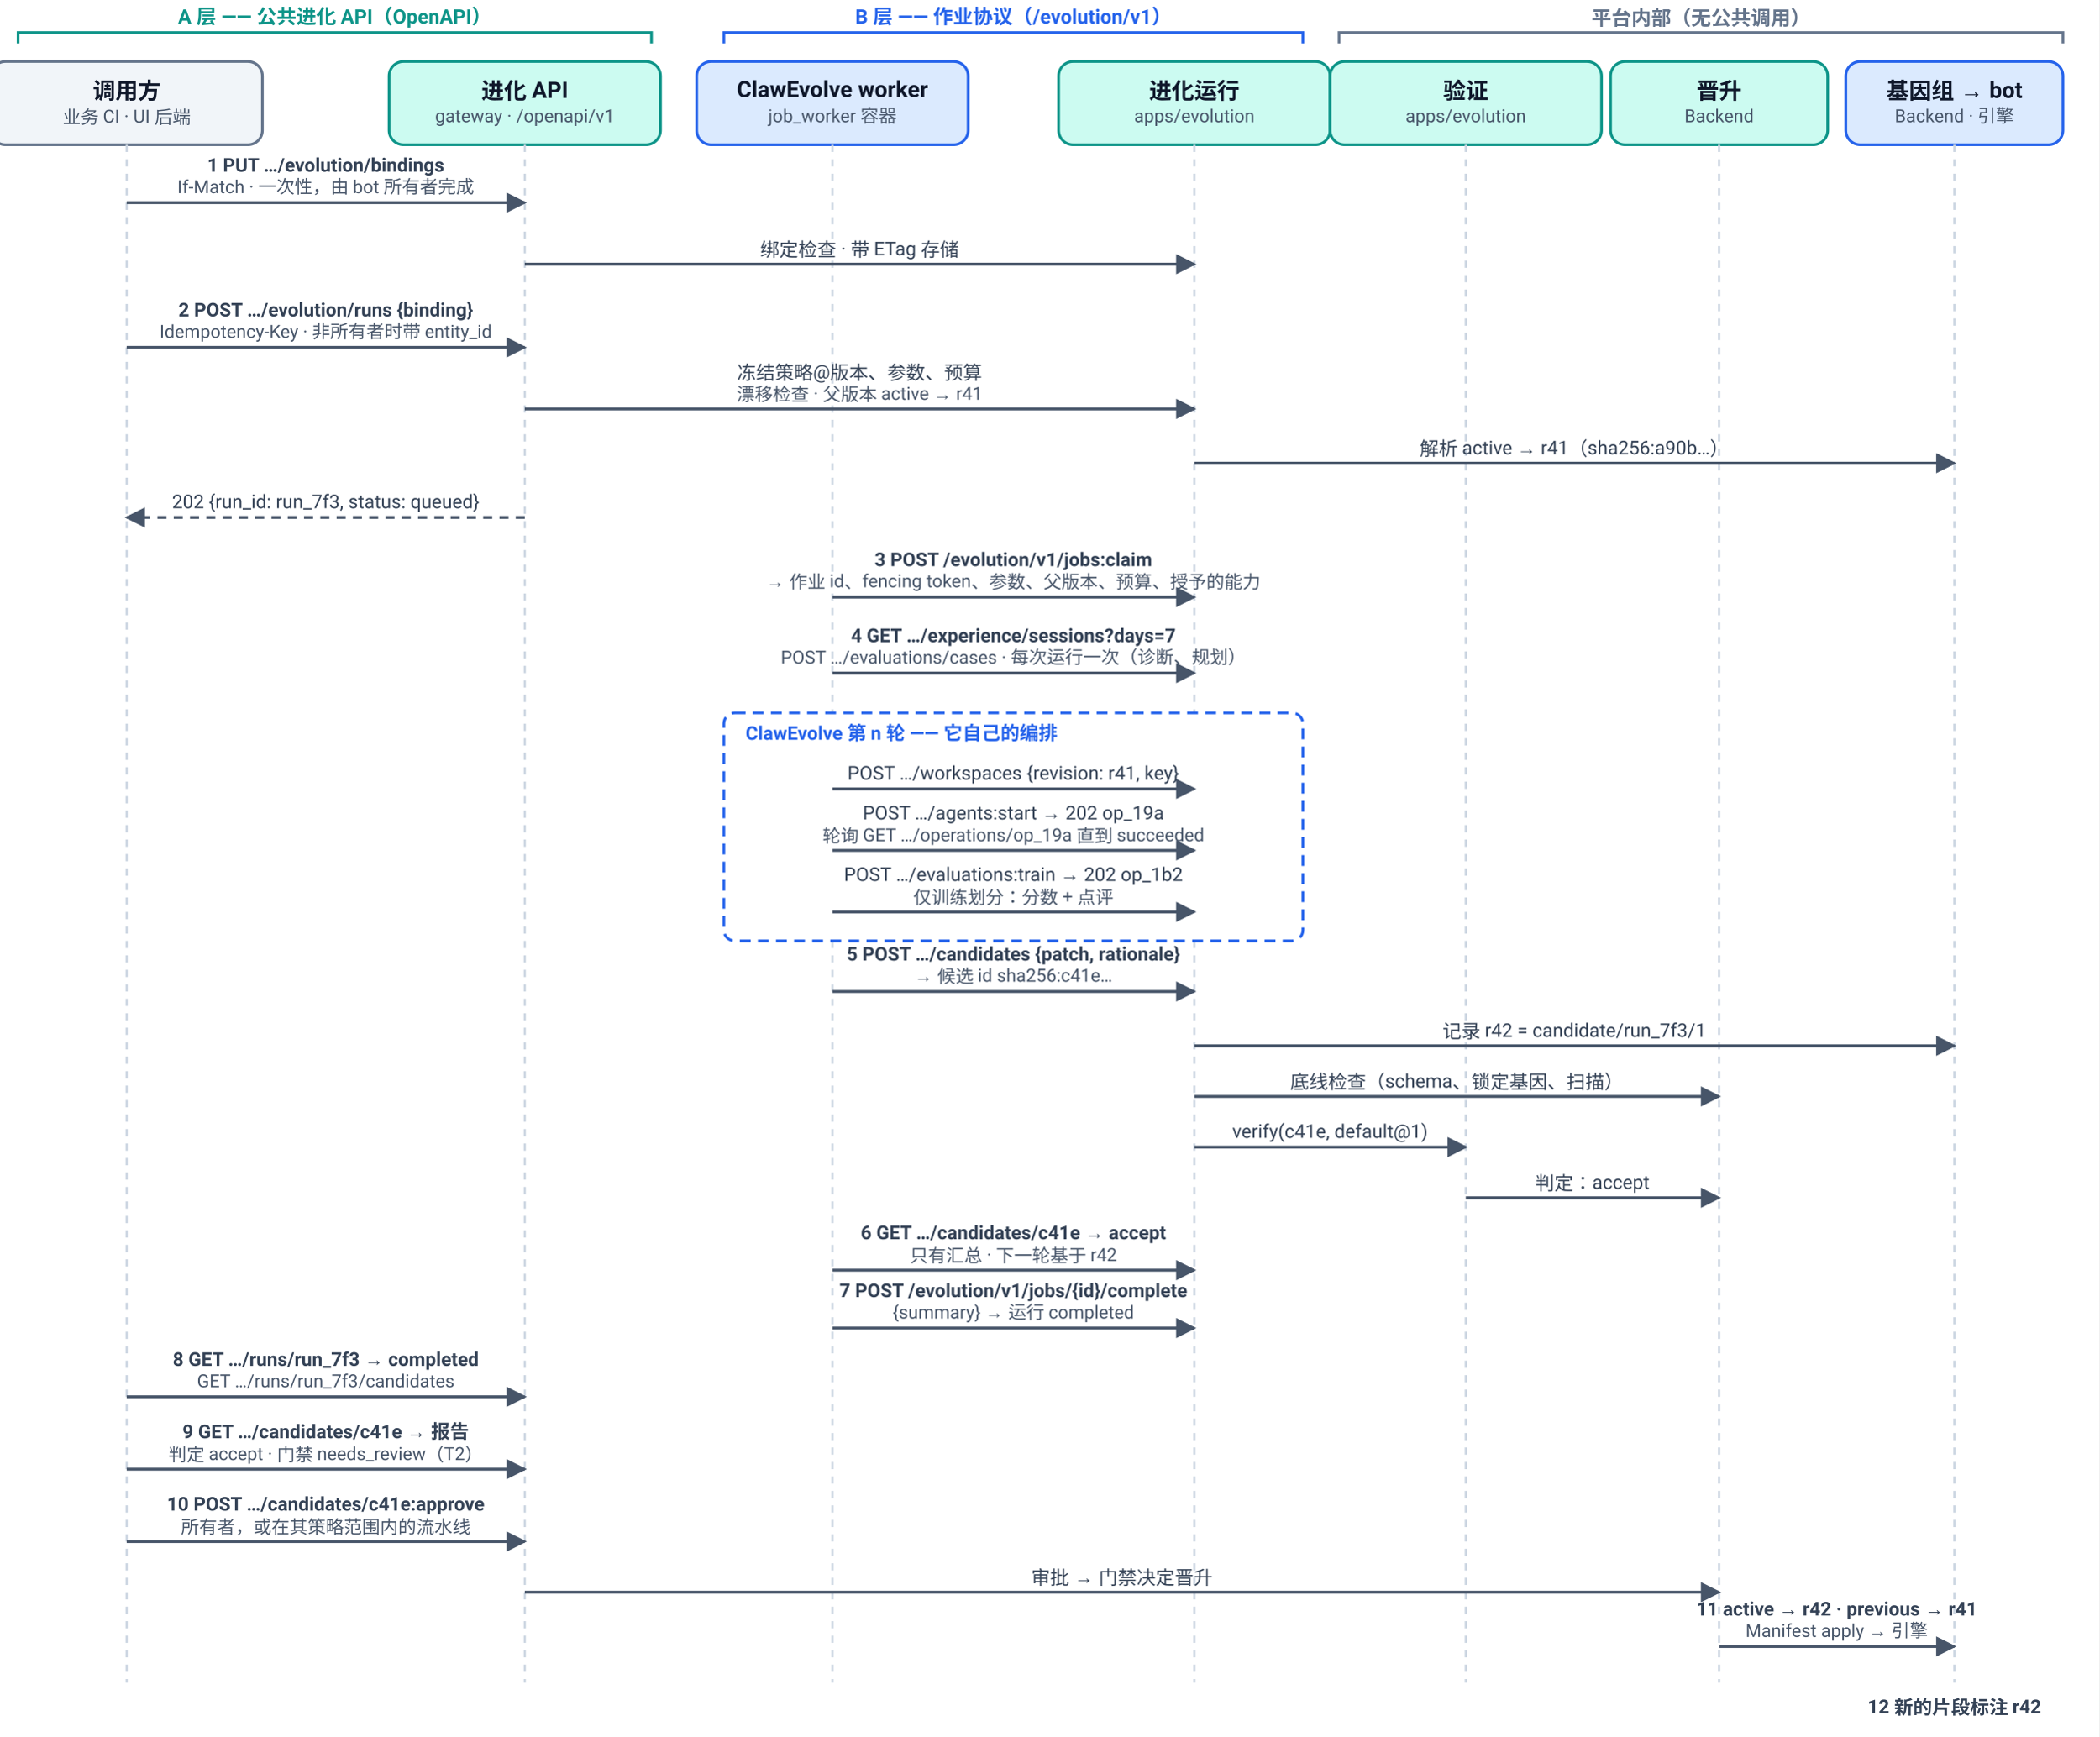
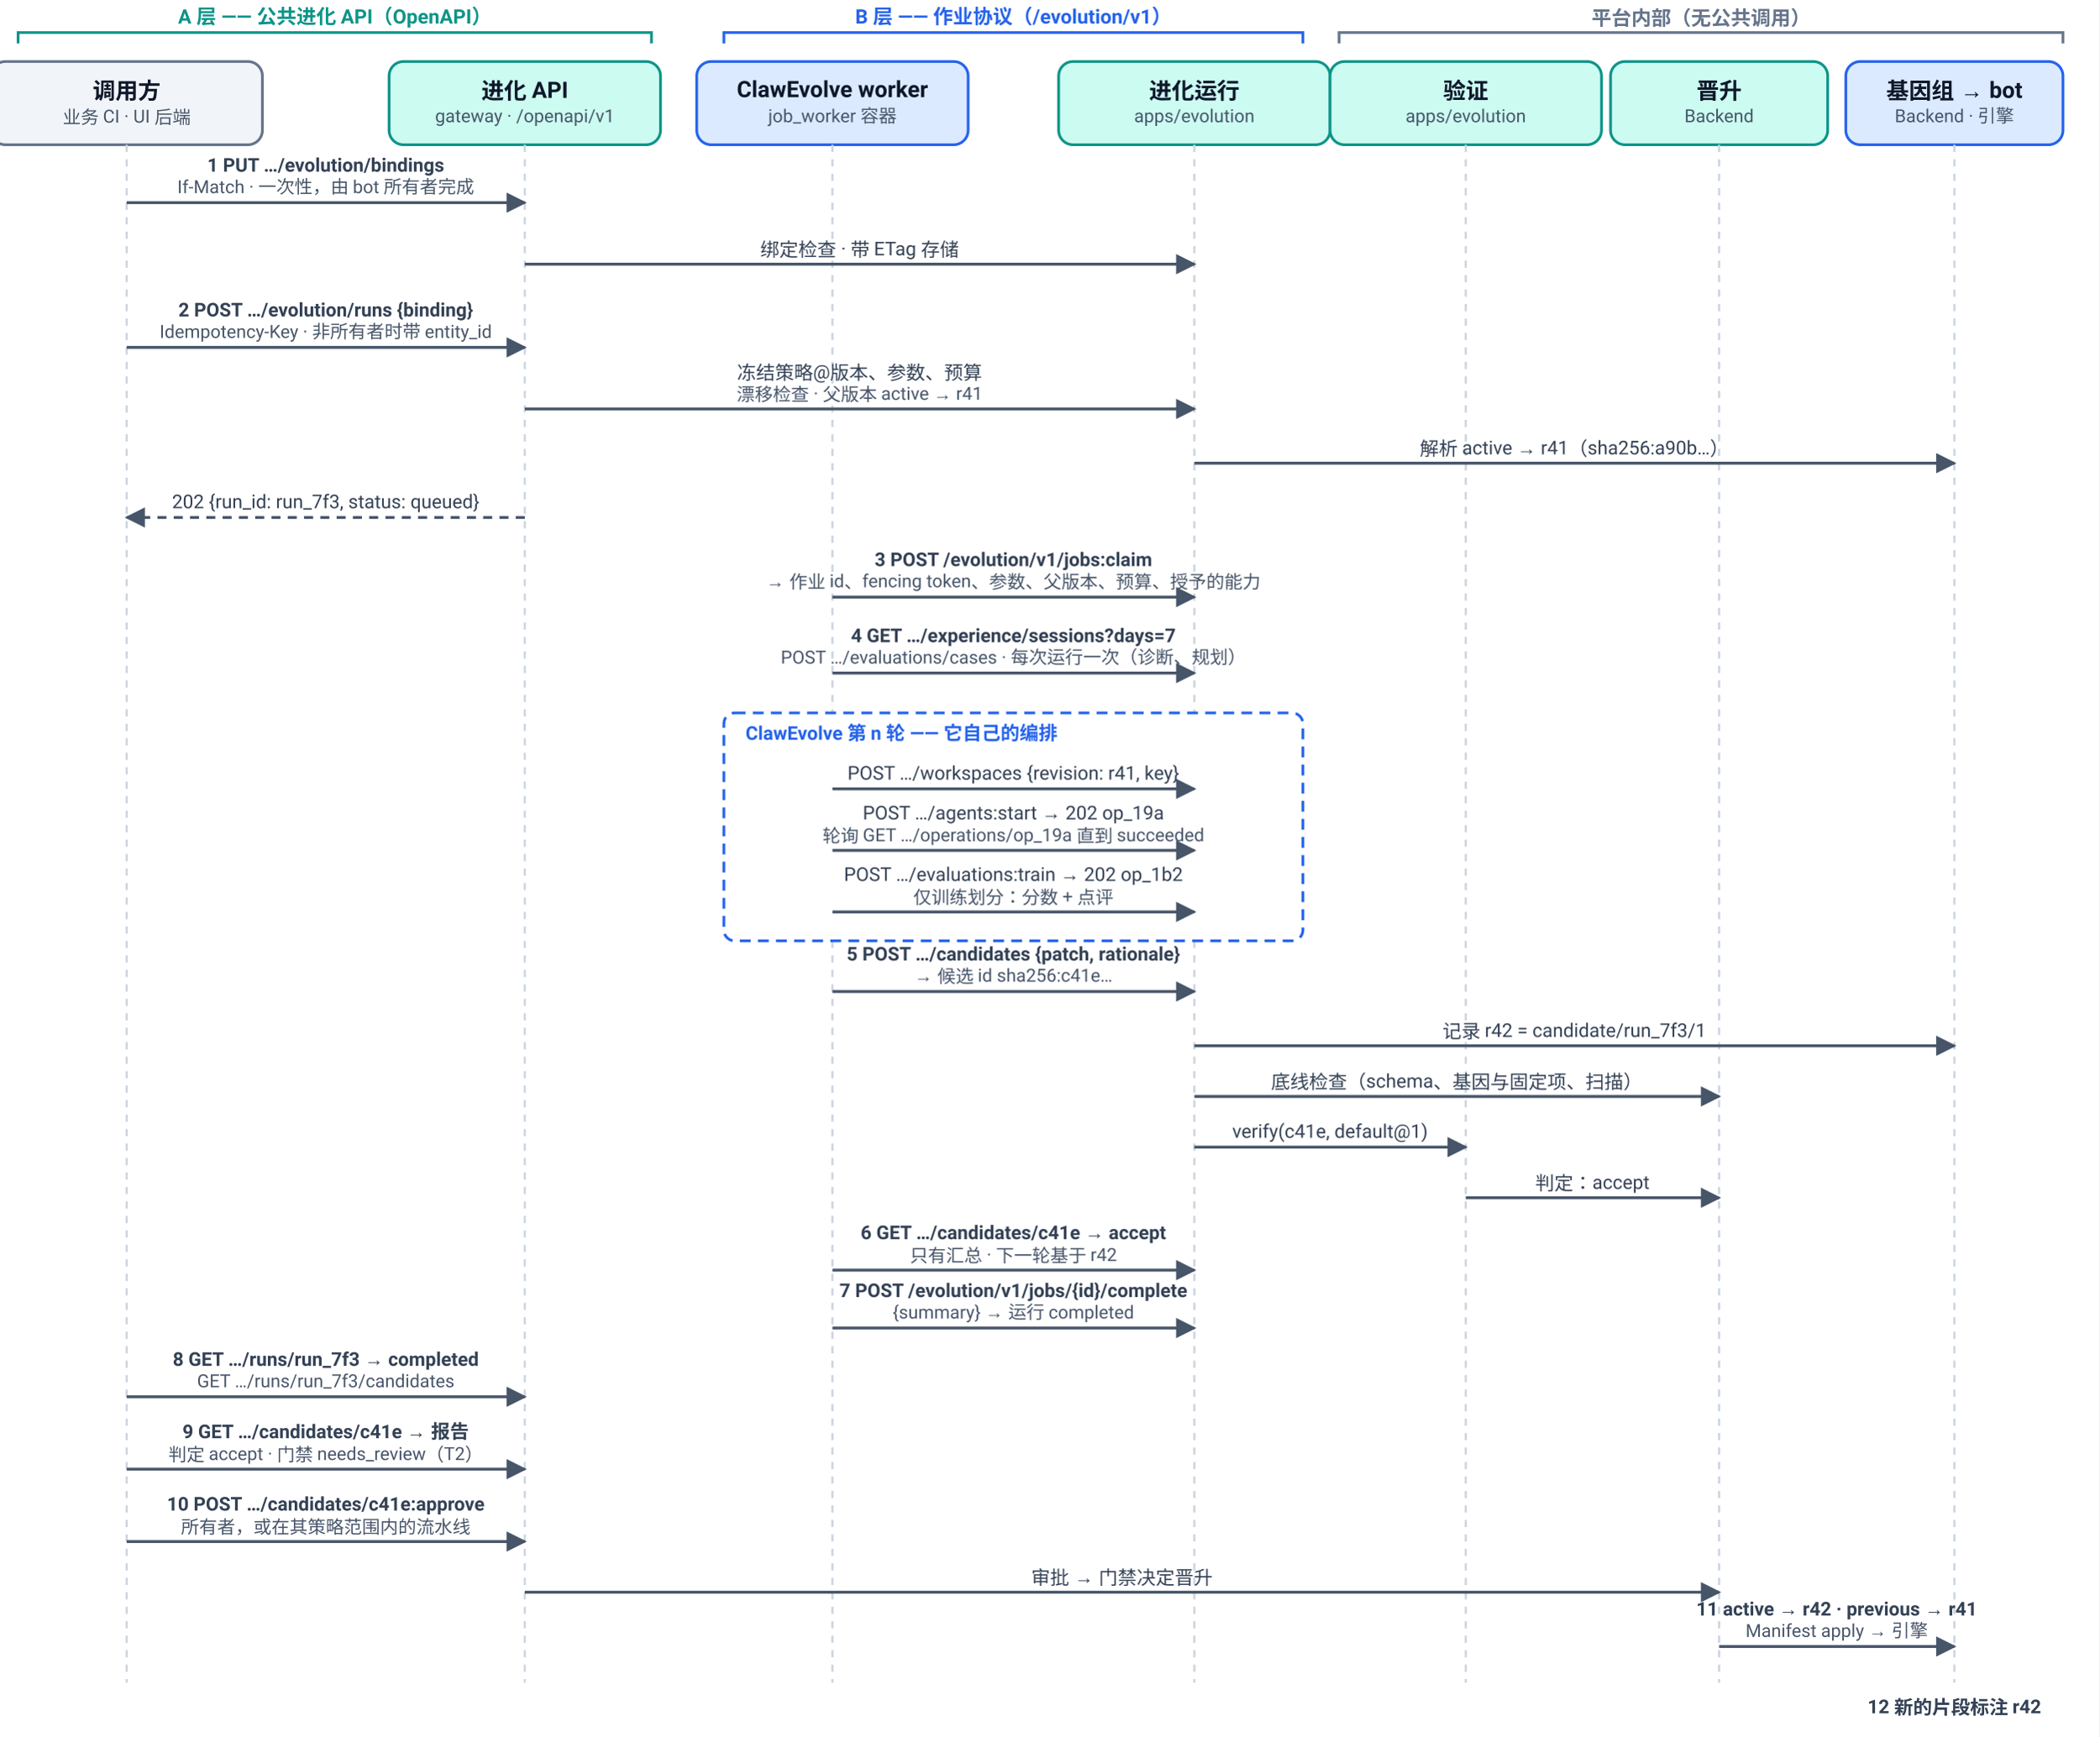
<svg xmlns="http://www.w3.org/2000/svg" width="1160" height="960" viewBox="0 0 1160 960" font-family="system-ui,-apple-system,'Segoe UI',Roboto,'Helvetica Neue',Arial,sans-serif" role="img" aria-label="一次运行的端到端过程：业务流水线使用 A 层，ClawEvolve 使用 B 层">
  <defs>
    <marker id="ah" viewBox="0 0 10 10" refX="9" refY="5" markerWidth="7" markerHeight="7" orient="auto-start-reverse">
      <path d="M0 0 L10 5 L0 10 z" fill="#475569" />
    </marker>
    <marker id="ahl" viewBox="0 0 10 10" refX="9" refY="5" markerWidth="6" markerHeight="6" orient="auto-start-reverse">
      <path d="M0 0 L10 5 L0 10 z" fill="#94a3b8" />
    </marker>
    <marker id="ahp" viewBox="0 0 10 10" refX="9" refY="5" markerWidth="7" markerHeight="7" orient="auto-start-reverse">
      <path d="M0 0 L10 5 L0 10 z" fill="#7c3aed" />
    </marker>
  </defs>
  <rect width="1160" height="960" fill="#ffffff" />
  <path d="M 10 24 L 10 18 L 360 18 L 360 24" fill="none" stroke="#0d9488" stroke-width="1.5" />
  <text x="185.0" y="10" font-size="11" font-weight="700" fill="#0d9488" text-anchor="middle" dominant-baseline="middle">A 层 —— 公共进化 API（OpenAPI）</text>
  <path d="M 400 24 L 400 18 L 720 18 L 720 24" fill="none" stroke="#2563eb" stroke-width="1.5" />
  <text x="560.0" y="10" font-size="11" font-weight="700" fill="#2563eb" text-anchor="middle" dominant-baseline="middle">B 层 —— 作业协议（/evolution/v1）</text>
  <path d="M 740 24 L 740 18 L 1140 18 L 1140 24" fill="none" stroke="#64748b" stroke-width="1.5" />
  <text x="940.0" y="10" font-size="11" font-weight="700" fill="#64748b" text-anchor="middle" dominant-baseline="middle">平台内部（无公共调用）</text>
  <rect x="-5.0" y="34" width="150" height="46" rx="8" fill="#f1f5f9" stroke="#64748b" stroke-width="1.5" />
  <text x="70.0" y="50.25" font-size="12.5" font-weight="600" fill="#0f172a" text-anchor="middle" dominant-baseline="middle">调用方</text>
  <text x="70.0" y="64.81" font-size="10" font-weight="400" fill="#475569" text-anchor="middle" dominant-baseline="middle">业务 CI · UI 后端</text>
  <line x1="70" y1="80" x2="70" y2="930" stroke="#cbd5e1" stroke-width="1.2" stroke-dasharray="4 4" />
  <rect x="215.0" y="34" width="150" height="46" rx="8" fill="#ccfbf1" stroke="#0d9488" stroke-width="1.5" />
  <text x="290.0" y="50.25" font-size="12.5" font-weight="600" fill="#0f172a" text-anchor="middle" dominant-baseline="middle">进化 API</text>
  <text x="290.0" y="64.81" font-size="10" font-weight="400" fill="#475569" text-anchor="middle" dominant-baseline="middle">gateway · /openapi/v1</text>
  <line x1="290" y1="80" x2="290" y2="930" stroke="#cbd5e1" stroke-width="1.2" stroke-dasharray="4 4" />
  <rect x="385.0" y="34" width="150" height="46" rx="8" fill="#dbeafe" stroke="#2563eb" stroke-width="1.5" />
  <text x="460.0" y="50.25" font-size="12.5" font-weight="600" fill="#0f172a" text-anchor="middle" dominant-baseline="middle">ClawEvolve worker</text>
  <text x="460.0" y="64.81" font-size="10" font-weight="400" fill="#475569" text-anchor="middle" dominant-baseline="middle">job_worker 容器</text>
  <line x1="460" y1="80" x2="460" y2="930" stroke="#cbd5e1" stroke-width="1.2" stroke-dasharray="4 4" />
  <rect x="585.0" y="34" width="150" height="46" rx="8" fill="#ccfbf1" stroke="#0d9488" stroke-width="1.5" />
  <text x="660.0" y="50.25" font-size="12.5" font-weight="600" fill="#0f172a" text-anchor="middle" dominant-baseline="middle">进化运行</text>
  <text x="660.0" y="64.81" font-size="10" font-weight="400" fill="#475569" text-anchor="middle" dominant-baseline="middle">apps/evolution</text>
  <line x1="660" y1="80" x2="660" y2="930" stroke="#cbd5e1" stroke-width="1.2" stroke-dasharray="4 4" />
  <rect x="735.0" y="34" width="150" height="46" rx="8" fill="#ccfbf1" stroke="#0d9488" stroke-width="1.5" />
  <text x="810.0" y="50.25" font-size="12.5" font-weight="600" fill="#0f172a" text-anchor="middle" dominant-baseline="middle">验证</text>
  <text x="810.0" y="64.81" font-size="10" font-weight="400" fill="#475569" text-anchor="middle" dominant-baseline="middle">apps/evolution</text>
  <line x1="810" y1="80" x2="810" y2="930" stroke="#cbd5e1" stroke-width="1.2" stroke-dasharray="4 4" />
  <rect x="890.0" y="34" width="120" height="46" rx="8" fill="#ccfbf1" stroke="#0d9488" stroke-width="1.5" />
  <text x="950.0" y="50.25" font-size="12.5" font-weight="600" fill="#0f172a" text-anchor="middle" dominant-baseline="middle">晋升</text>
  <text x="950.0" y="64.81" font-size="10" font-weight="400" fill="#475569" text-anchor="middle" dominant-baseline="middle">Backend</text>
  <line x1="950" y1="80" x2="950" y2="930" stroke="#cbd5e1" stroke-width="1.2" stroke-dasharray="4 4" />
  <rect x="1020.0" y="34" width="120" height="46" rx="8" fill="#dbeafe" stroke="#2563eb" stroke-width="1.5" />
  <text x="1080.0" y="50.25" font-size="12.5" font-weight="600" fill="#0f172a" text-anchor="middle" dominant-baseline="middle">基因组 → bot</text>
  <text x="1080.0" y="64.81" font-size="10" font-weight="400" fill="#475569" text-anchor="middle" dominant-baseline="middle">Backend · 引擎</text>
  <line x1="1080" y1="80" x2="1080" y2="930" stroke="#cbd5e1" stroke-width="1.2" stroke-dasharray="4 4" />
  <path d="M 70 112 L 290 112" fill="none" stroke="#475569" stroke-width="1.6" marker-end="url(#ah)" />
  <text x="180.0" y="92" font-size="10.5" font-weight="600" fill="#334155" text-anchor="middle" dominant-baseline="middle">1  PUT …/evolution/bindings</text>
  <text x="180.0" y="104" font-size="10" font-weight="400" fill="#475569" text-anchor="middle" dominant-baseline="middle">If-Match · 一次性，由 bot 所有者完成</text>
  <path d="M 290 146 L 660 146" fill="none" stroke="#475569" stroke-width="1.6" marker-end="url(#ah)" />
  <text x="475.0" y="138" font-size="10.5" font-weight="400" fill="#334155" text-anchor="middle" dominant-baseline="middle">绑定检查 · 带 ETag 存储</text>
  <path d="M 70 192 L 290 192" fill="none" stroke="#475569" stroke-width="1.6" marker-end="url(#ah)" />
  <text x="180.0" y="172" font-size="10.5" font-weight="600" fill="#334155" text-anchor="middle" dominant-baseline="middle">2  POST …/evolution/runs {binding}</text>
  <text x="180.0" y="184" font-size="10" font-weight="400" fill="#475569" text-anchor="middle" dominant-baseline="middle">Idempotency-Key · 非所有者时带 entity_id</text>
  <path d="M 290 226 L 660 226" fill="none" stroke="#475569" stroke-width="1.6" marker-end="url(#ah)" />
  <text x="475.0" y="206" font-size="10.5" font-weight="400" fill="#334155" text-anchor="middle" dominant-baseline="middle">冻结策略@版本、参数、预算</text>
  <text x="475.0" y="218" font-size="10" font-weight="400" fill="#475569" text-anchor="middle" dominant-baseline="middle">漂移检查 · 父版本 active → r41</text>
  <path d="M 660 256 L 1080 256" fill="none" stroke="#475569" stroke-width="1.6" marker-end="url(#ah)" />
  <text x="870.0" y="248" font-size="10.5" font-weight="400" fill="#334155" text-anchor="middle" dominant-baseline="middle">解析 active → r41（sha256:a90b…）</text>
  <path d="M 290 286 L 70 286" fill="none" stroke="#475569" stroke-width="1.6" marker-end="url(#ah)" stroke-dasharray="5 4" />
  <text x="180.0" y="278" font-size="10.5" font-weight="400" fill="#334155" text-anchor="middle" dominant-baseline="middle">202 {run_id: run_7f3, status: queued}</text>
  <path d="M 460 330 L 660 330" fill="none" stroke="#475569" stroke-width="1.6" marker-end="url(#ah)" />
  <text x="560.0" y="310" font-size="10.5" font-weight="600" fill="#334155" text-anchor="middle" dominant-baseline="middle">3  POST /evolution/v1/jobs:claim</text>
  <text x="560.0" y="322" font-size="10" font-weight="400" fill="#475569" text-anchor="middle" dominant-baseline="middle">→ 作业 id、fencing token、参数、父版本、预算、授予的能力</text>
  <path d="M 460 372 L 660 372" fill="none" stroke="#475569" stroke-width="1.6" marker-end="url(#ah)" />
  <text x="560.0" y="352" font-size="10.5" font-weight="600" fill="#334155" text-anchor="middle" dominant-baseline="middle">4  GET …/experience/sessions?days=7</text>
  <text x="560.0" y="364" font-size="10" font-weight="400" fill="#475569" text-anchor="middle" dominant-baseline="middle">POST …/evaluations/cases · 每次运行一次（诊断、规划）</text>
  <rect x="400" y="394" width="320" height="126" rx="6" fill="#ffffff" stroke="#2563eb" stroke-width="1.5" stroke-dasharray="6 4" />
  <text x="412" y="406" font-size="10.5" font-weight="700" fill="#2563eb" text-anchor="start" dominant-baseline="middle">ClawEvolve 第 n 轮 —— 它自己的编排</text>
  <path d="M 460 436 L 660 436" fill="none" stroke="#475569" stroke-width="1.6" marker-end="url(#ah)" />
  <text x="560.0" y="428" font-size="10.5" font-weight="400" fill="#334155" text-anchor="middle" dominant-baseline="middle">POST …/workspaces {revision: r41, key}</text>
  <path d="M 460 470 L 660 470" fill="none" stroke="#475569" stroke-width="1.6" marker-end="url(#ah)" />
  <text x="560.0" y="450" font-size="10.5" font-weight="400" fill="#334155" text-anchor="middle" dominant-baseline="middle">POST …/agents:start → 202 op_19a</text>
  <text x="560.0" y="462" font-size="10" font-weight="400" fill="#475569" text-anchor="middle" dominant-baseline="middle">轮询 GET …/operations/op_19a 直到 succeeded</text>
  <path d="M 460 504 L 660 504" fill="none" stroke="#475569" stroke-width="1.6" marker-end="url(#ah)" />
  <text x="560.0" y="484" font-size="10.5" font-weight="400" fill="#334155" text-anchor="middle" dominant-baseline="middle">POST …/evaluations:train → 202 op_1b2</text>
  <text x="560.0" y="496" font-size="10" font-weight="400" fill="#475569" text-anchor="middle" dominant-baseline="middle">仅训练划分：分数 + 点评</text>
  <path d="M 460 548 L 660 548" fill="none" stroke="#475569" stroke-width="1.6" marker-end="url(#ah)" />
  <text x="560.0" y="528" font-size="10.5" font-weight="600" fill="#334155" text-anchor="middle" dominant-baseline="middle">5  POST …/candidates {patch, rationale}</text>
  <text x="560.0" y="540" font-size="10" font-weight="400" fill="#475569" text-anchor="middle" dominant-baseline="middle">→ 候选 id sha256:c41e…</text>
  <path d="M 660 578 L 1080 578" fill="none" stroke="#475569" stroke-width="1.6" marker-end="url(#ah)" />
  <text x="870.0" y="570" font-size="10.5" font-weight="400" fill="#334155" text-anchor="middle" dominant-baseline="middle">记录 r42 = candidate/run_7f3/1</text>
  <path d="M 660 606 L 950 606" fill="none" stroke="#475569" stroke-width="1.6" marker-end="url(#ah)" />
-   <text x="805.0" y="598" font-size="10.5" font-weight="400" fill="#334155" text-anchor="middle" dominant-baseline="middle">底线检查（schema、锁定基因、扫描）</text>
+   <text x="805.0" y="598" font-size="10.5" font-weight="400" fill="#334155" text-anchor="middle" dominant-baseline="middle">底线检查（schema、基因与固定项、扫描）</text>
  <path d="M 660 634 L 810 634" fill="none" stroke="#475569" stroke-width="1.6" marker-end="url(#ah)" />
  <text x="735.0" y="626" font-size="10.5" font-weight="400" fill="#334155" text-anchor="middle" dominant-baseline="middle">verify(c41e, default@1)</text>
  <path d="M 810 662 L 950 662" fill="none" stroke="#475569" stroke-width="1.6" marker-end="url(#ah)" />
  <text x="880.0" y="654" font-size="10.5" font-weight="400" fill="#334155" text-anchor="middle" dominant-baseline="middle">判定：accept</text>
  <path d="M 460 702 L 660 702" fill="none" stroke="#475569" stroke-width="1.6" marker-end="url(#ah)" />
  <text x="560.0" y="682" font-size="10.5" font-weight="600" fill="#334155" text-anchor="middle" dominant-baseline="middle">6  GET …/candidates/c41e → accept</text>
  <text x="560.0" y="694" font-size="10" font-weight="400" fill="#475569" text-anchor="middle" dominant-baseline="middle">只有汇总 · 下一轮基于 r42</text>
  <path d="M 460 734 L 660 734" fill="none" stroke="#475569" stroke-width="1.6" marker-end="url(#ah)" />
  <text x="560.0" y="714" font-size="10.5" font-weight="600" fill="#334155" text-anchor="middle" dominant-baseline="middle">7  POST /evolution/v1/jobs/{id}/complete</text>
  <text x="560.0" y="726" font-size="10" font-weight="400" fill="#475569" text-anchor="middle" dominant-baseline="middle">{summary} → 运行 completed</text>
  <path d="M 70 772 L 290 772" fill="none" stroke="#475569" stroke-width="1.6" marker-end="url(#ah)" />
  <text x="180.0" y="752" font-size="10.5" font-weight="600" fill="#334155" text-anchor="middle" dominant-baseline="middle">8  GET …/runs/run_7f3 → completed</text>
  <text x="180.0" y="764" font-size="10" font-weight="400" fill="#475569" text-anchor="middle" dominant-baseline="middle">GET …/runs/run_7f3/candidates</text>
  <path d="M 70 812 L 290 812" fill="none" stroke="#475569" stroke-width="1.6" marker-end="url(#ah)" />
  <text x="180.0" y="792" font-size="10.5" font-weight="600" fill="#334155" text-anchor="middle" dominant-baseline="middle">9  GET …/candidates/c41e → 报告</text>
  <text x="180.0" y="804" font-size="10" font-weight="400" fill="#475569" text-anchor="middle" dominant-baseline="middle">判定 accept · 门禁 needs_review（T2）</text>
  <path d="M 70 852 L 290 852" fill="none" stroke="#475569" stroke-width="1.6" marker-end="url(#ah)" />
  <text x="180.0" y="832" font-size="10.5" font-weight="600" fill="#334155" text-anchor="middle" dominant-baseline="middle">10  POST …/candidates/c41e:approve</text>
  <text x="180.0" y="844" font-size="10" font-weight="400" fill="#475569" text-anchor="middle" dominant-baseline="middle">所有者，或在其策略范围内的流水线</text>
  <path d="M 290 880 L 950 880" fill="none" stroke="#475569" stroke-width="1.6" marker-end="url(#ah)" />
  <text x="620.0" y="872" font-size="10.5" font-weight="400" fill="#334155" text-anchor="middle" dominant-baseline="middle">审批 → 门禁决定晋升</text>
  <path d="M 950 910 L 1080 910" fill="none" stroke="#475569" stroke-width="1.6" marker-end="url(#ah)" />
  <text x="1015.0" y="890" font-size="10.5" font-weight="600" fill="#334155" text-anchor="middle" dominant-baseline="middle">11  active → r42 · previous → r41</text>
  <text x="1015.0" y="902" font-size="10" font-weight="400" fill="#475569" text-anchor="middle" dominant-baseline="middle">Manifest apply → 引擎</text>
  <text x="1080" y="944" font-size="10.5" font-weight="600" fill="#334155" text-anchor="middle" dominant-baseline="middle">12  新的片段标注 r42</text>
</svg>
